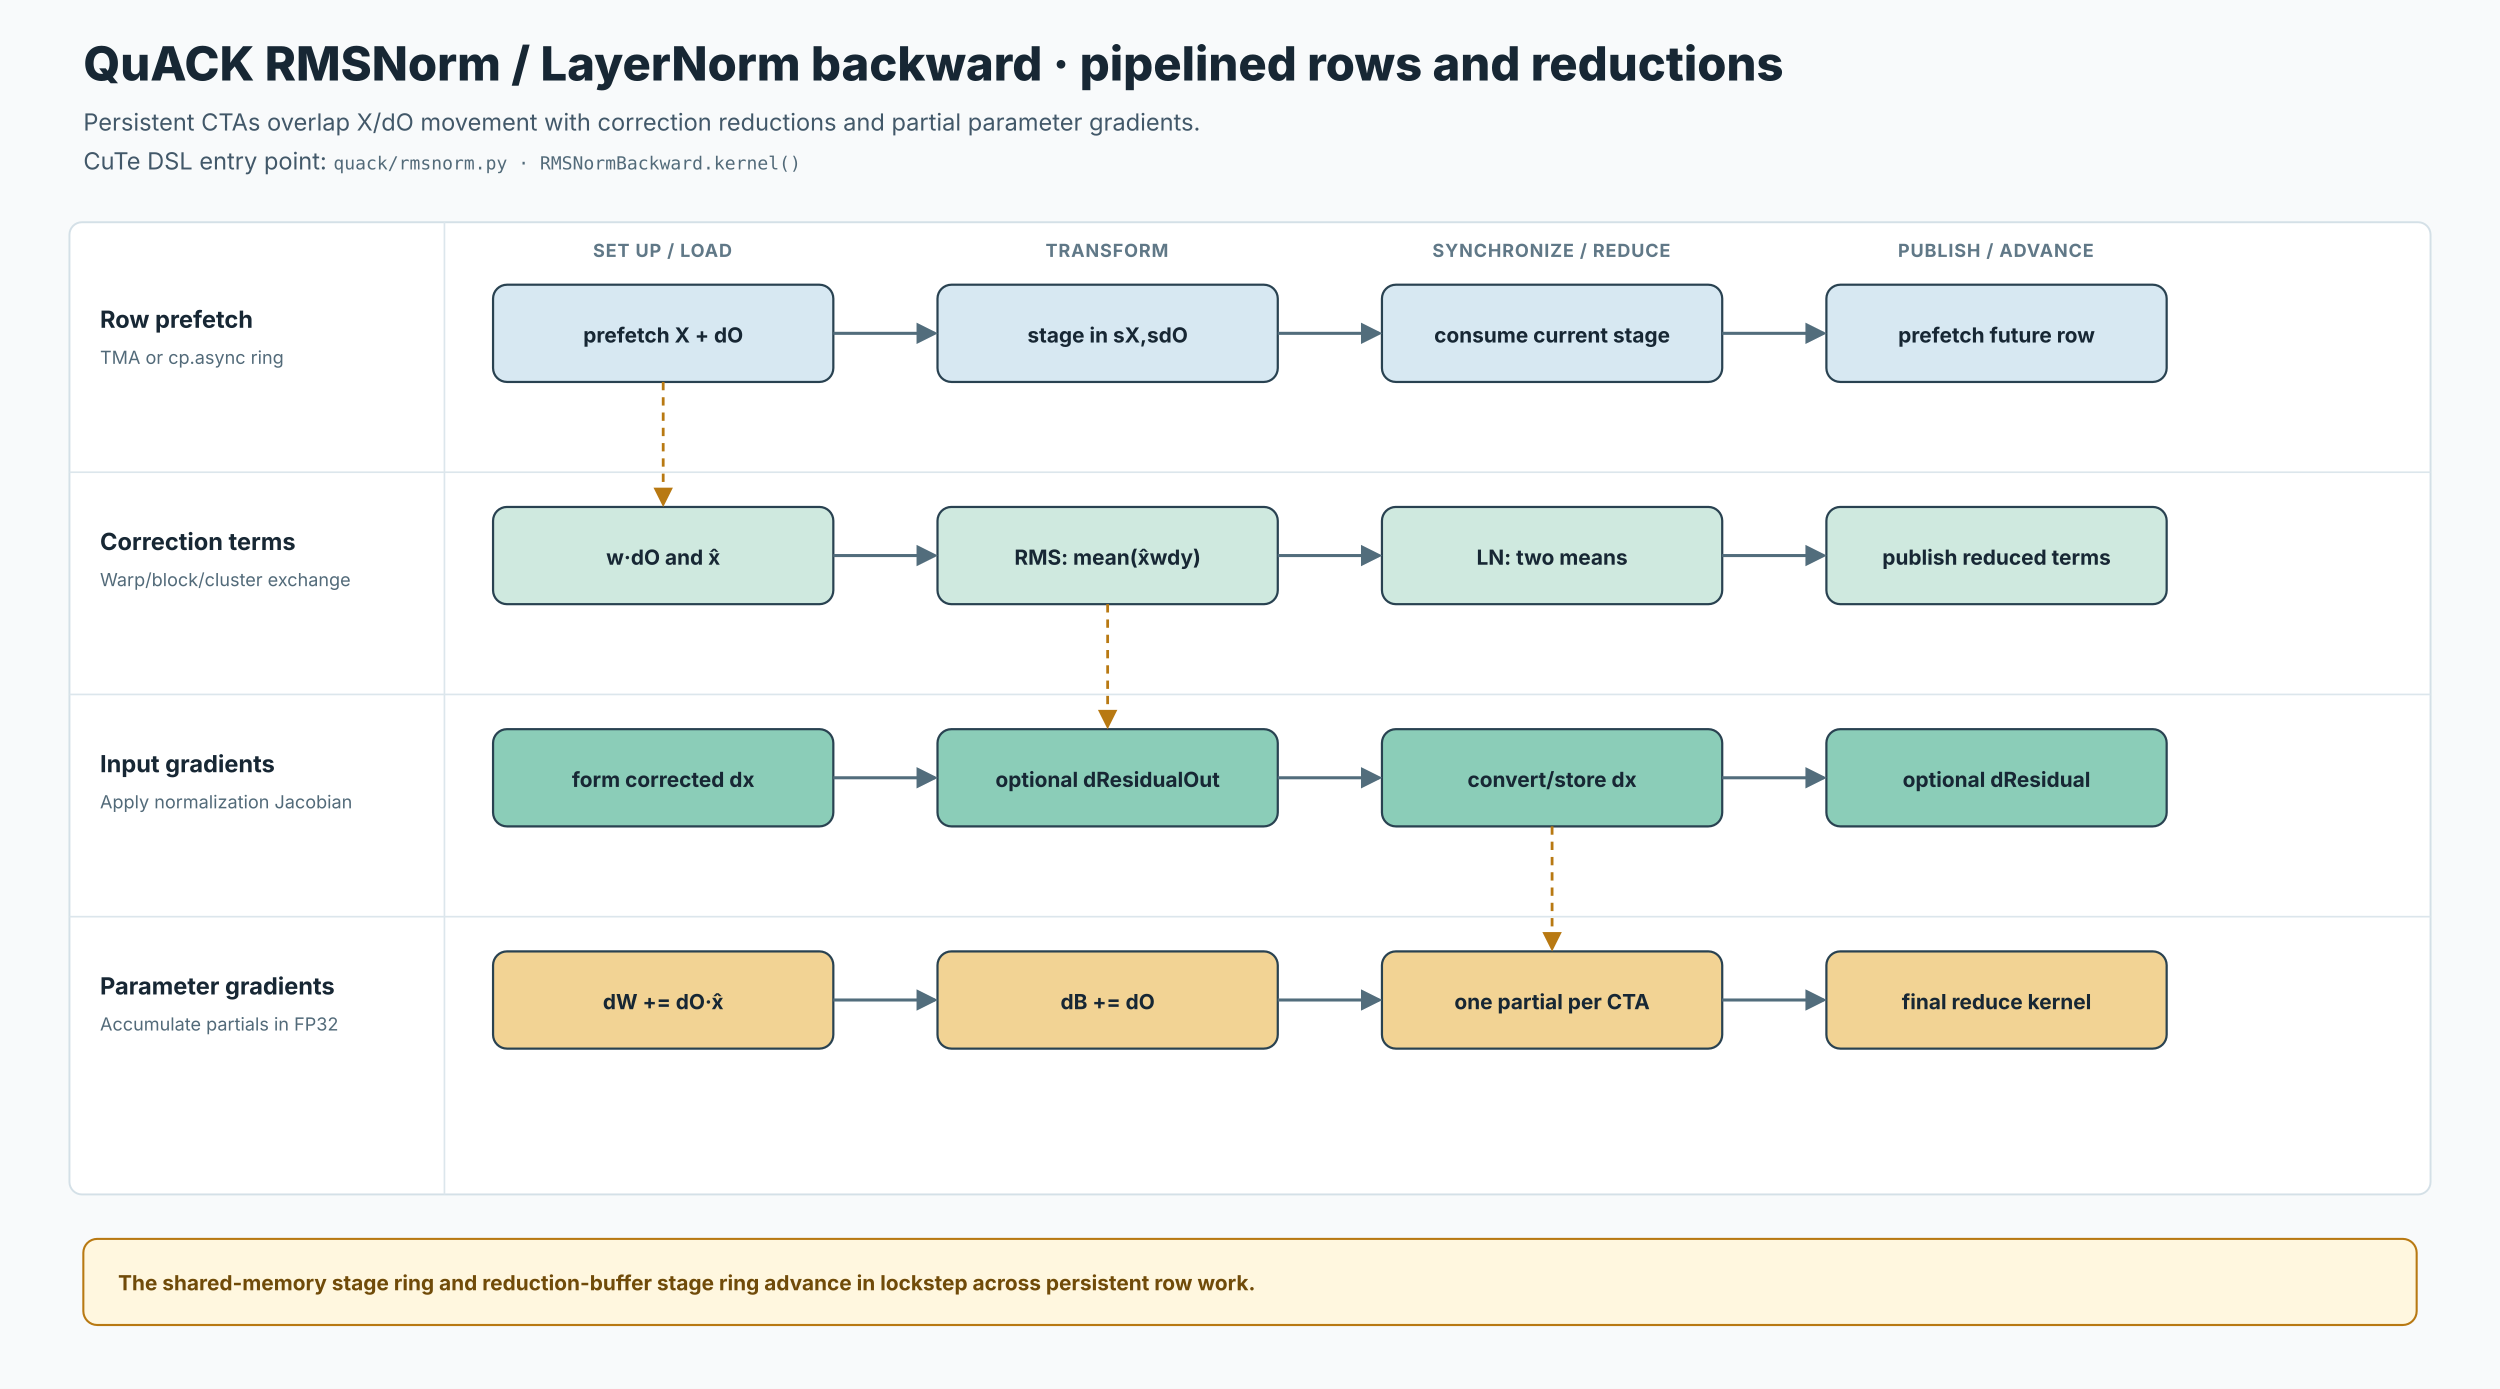
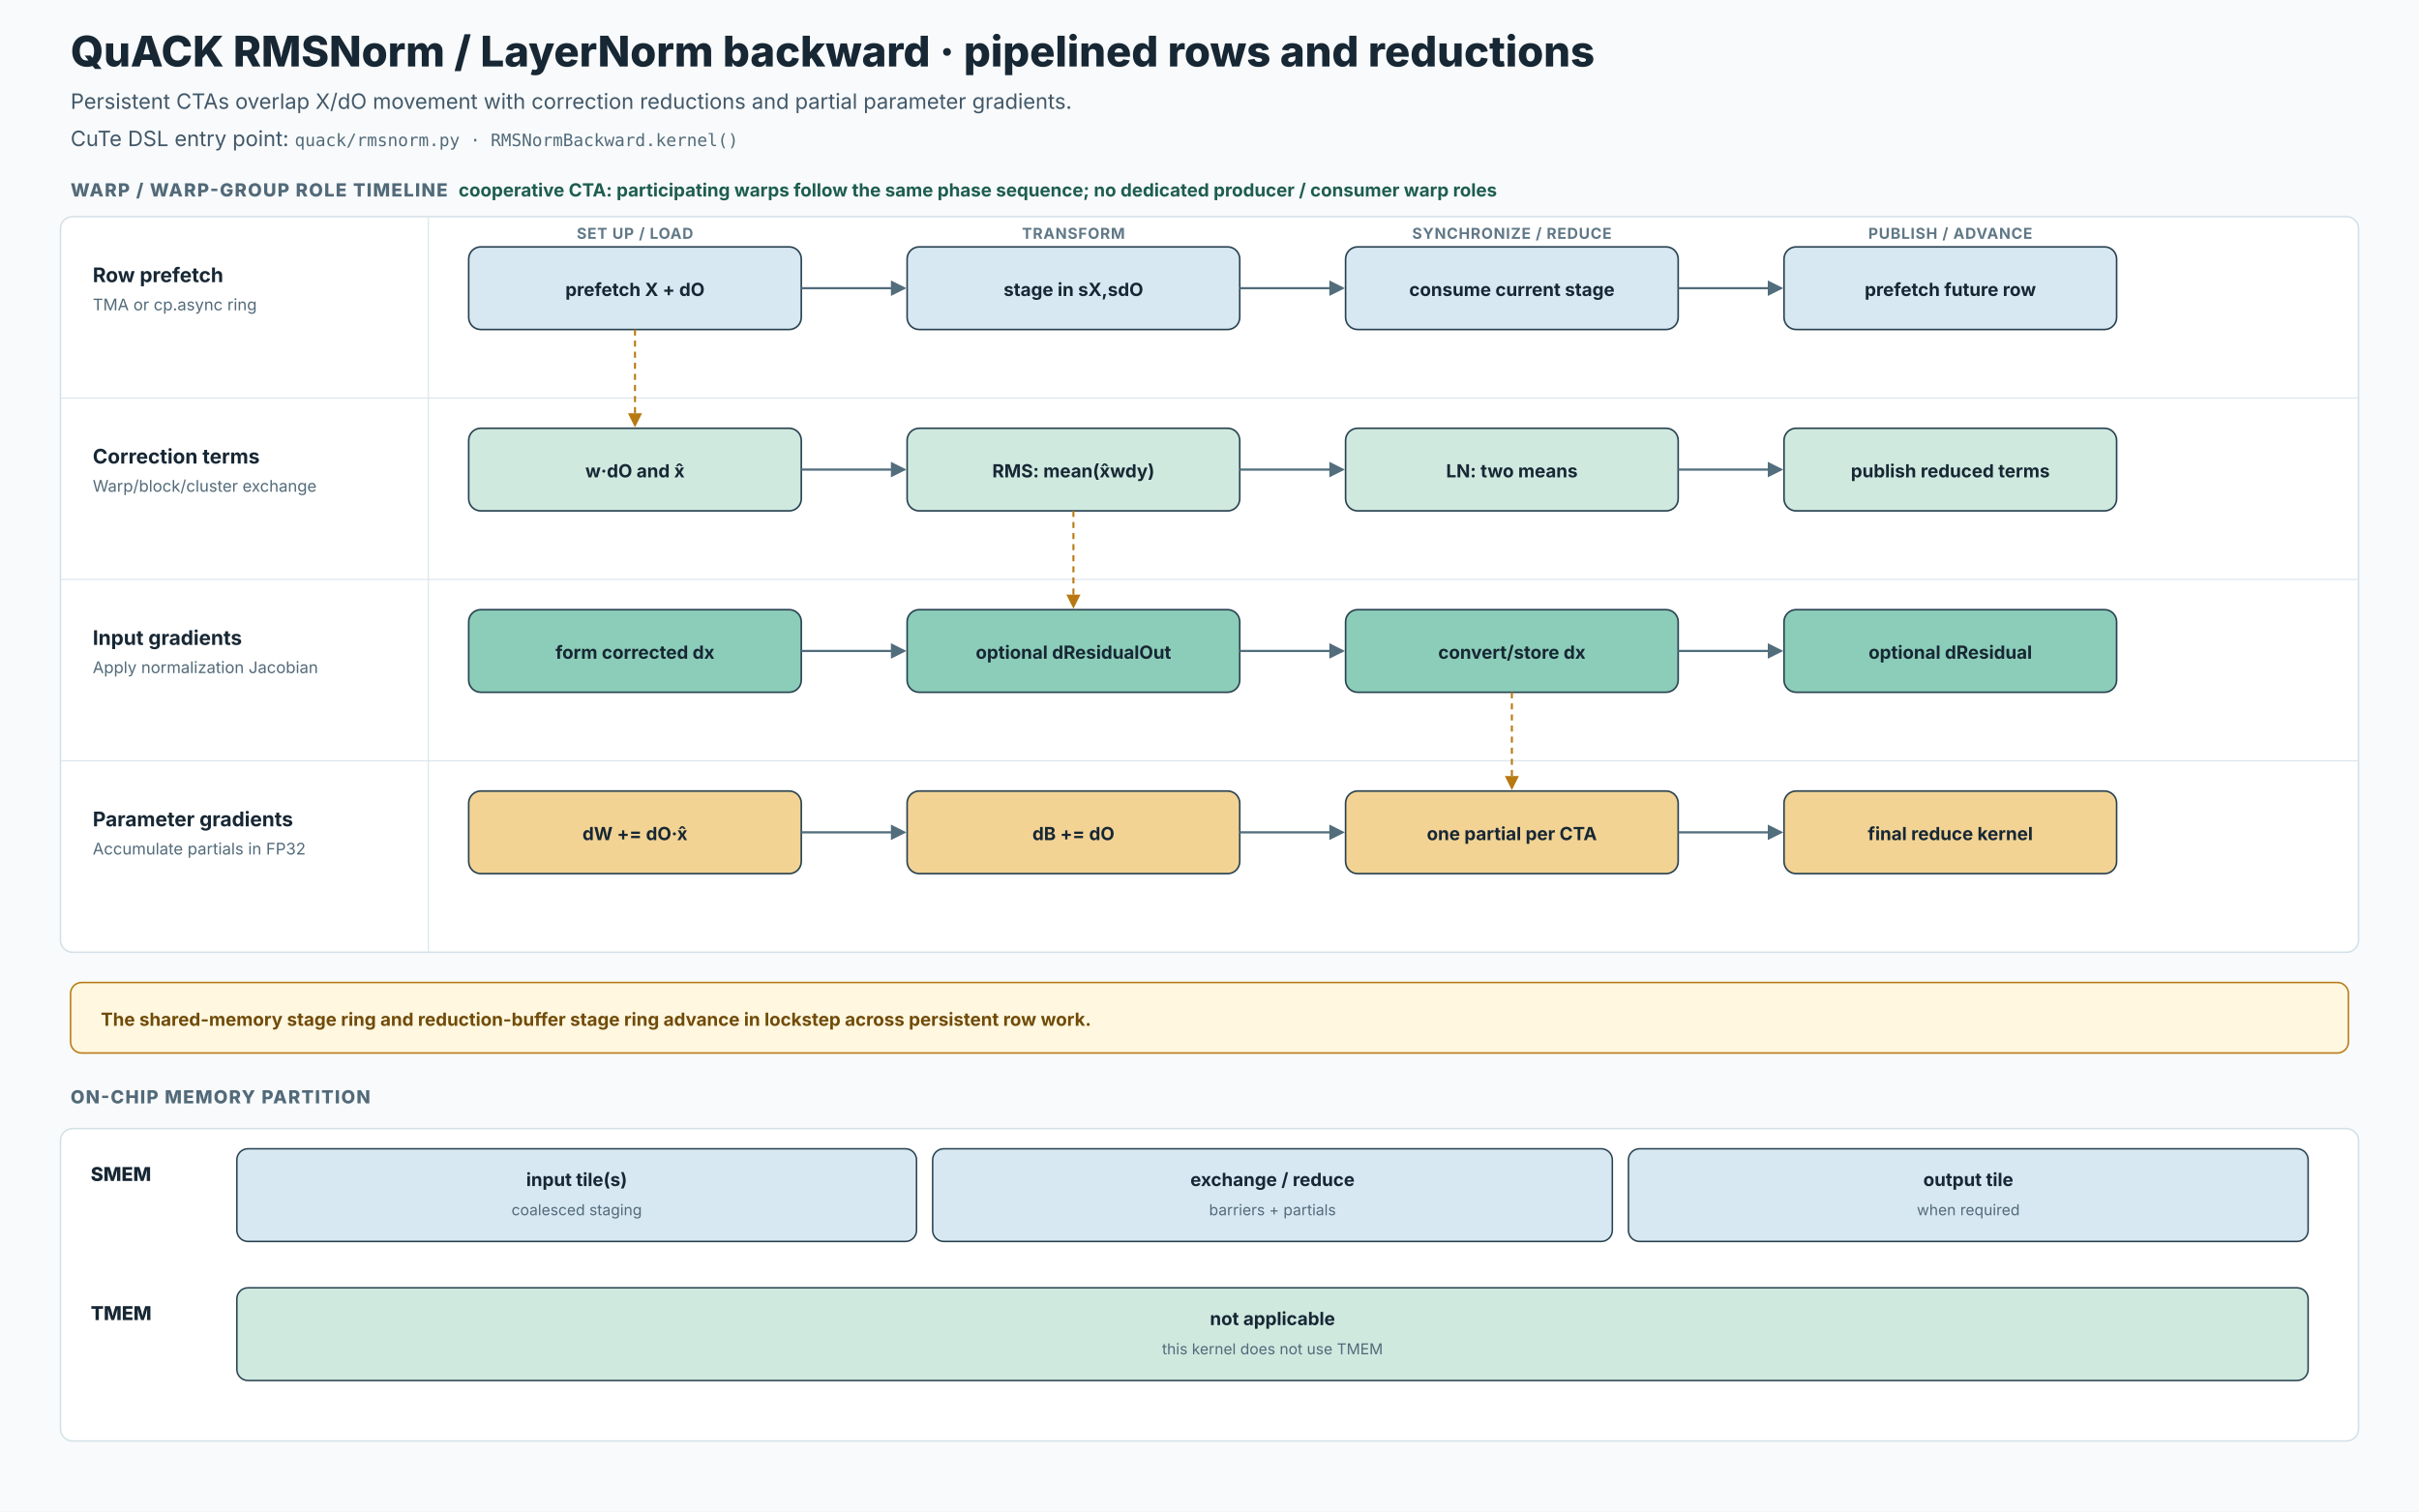
- <svg xmlns="http://www.w3.org/2000/svg" width="1800" height="1000" viewBox="0 0 1800 1000" role="img" aria-labelledby="title desc">
+ <svg xmlns="http://www.w3.org/2000/svg" width="2400" height="1500" viewBox="0 0 2400 1500" role="img" aria-labelledby="title desc">
  <defs>
    <style>
      text { font-family: Inter, ui-sans-serif, system-ui, -apple-system, BlinkMacSystemFont, "Segoe UI", sans-serif; fill: #172734; }
-       .title { font-size: 34px; font-weight: 760; } .subtitle { font-size: 17px; fill: #425869; }
-       .lane { font-size: 17px; font-weight: 730; } .lane-note { font-size: 13px; fill: #526a79; }
-       .phase { font-size: 13px; font-weight: 700; fill: #607887; text-anchor: middle; letter-spacing: .6px; }
-       .box { font-size: 15px; font-weight: 700; text-anchor: middle; dominant-baseline: middle; }
-       .mini { font-size: 12px; font-weight: 650; fill: #425869; text-anchor: middle; dominant-baseline: middle; }
+       .title { font-size: 42px; font-weight: 760; } .subtitle { font-size: 21px; fill: #425869; }
+       .panel-title { font-size: 18px; font-weight: 780; fill: #526a79; letter-spacing: 1.2px; }
+       .lane { font-size: 20px; font-weight: 730; } .lane-note { font-size: 16px; fill: #526a79; }
+       .phase { font-size: 15px; font-weight: 700; fill: #607887; text-anchor: middle; letter-spacing: .7px; }
+       .box { font-size: 18px; font-weight: 700; text-anchor: middle; dominant-baseline: middle; }
+       .mini { font-size: 15px; font-weight: 650; fill: #425869; text-anchor: middle; dominant-baseline: middle; }
      .node { stroke: #294251; stroke-width: 1.6; } .grid { stroke: #dce6ec; stroke-width: 1.2; }
      .arrow { fill: none; stroke: #526d7c; stroke-width: 2.2; marker-end: url(#arrow); }
      .dep { fill: none; stroke: #b87912; stroke-width: 2; stroke-dasharray: 6 5; marker-end: url(#gold); }
-       .note { font-size: 15px; font-weight: 650; fill: #704b09; } .source { font-family: ui-monospace, SFMono-Regular, Menlo, Consolas, monospace; font-size: 13px; fill: #526a79; }
+       .note { font-size: 18px; font-weight: 650; fill: #704b09; } .source { font-family: ui-monospace, SFMono-Regular, Menlo, Consolas, monospace; font-size: 17px; fill: #526a79; }
+       .role-summary { font-size: 18px; font-weight: 680; fill: #1e5d50; }
+       .memory-label { font-size: 19px; font-weight: 760; } .mem-node { stroke: #294251; stroke-width: 1.5; }
+       .mem-name { font-size: 18px; font-weight: 740; text-anchor: middle; } .mem-note { font-size: 15px; fill: #526a79; text-anchor: middle; }
    </style>
    <marker id="arrow" viewBox="0 0 10 10" refX="8.5" refY="5" markerWidth="7" markerHeight="7" orient="auto">
      <path d="M0 0L10 5L0 10Z" fill="#526d7c" />
    </marker>
    <marker id="gold" viewBox="0 0 10 10" refX="8.5" refY="5" markerWidth="7" markerHeight="7" orient="auto">
      <path d="M0 0L10 5L0 10Z" fill="#b87912" />
    </marker>
  </defs>
-   <rect width="1800" height="1000" fill="#f8fafb" />
-   <text class="title" x="60" y="58">QuACK RMSNorm / LayerNorm backward · pipelined rows and reductions</text>
-   <text class="subtitle" x="60" y="94">Persistent CTAs overlap X/dO movement with correction reductions and partial parameter gradients.</text>
-   <text class="subtitle" x="60" y="122">CuTe DSL entry point: <tspan class="source">quack/rmsnorm.py · RMSNormBackward.kernel()</tspan>
+   <rect width="2400" height="1500" fill="#f8fafb" />
+   <text class="title" x="70" y="66">QuACK RMSNorm / LayerNorm backward · pipelined rows and reductions</text>
+   <text class="subtitle" x="70" y="108">Persistent CTAs overlap X/dO movement with correction reductions and partial parameter gradients.</text>
+   <text class="subtitle" x="70" y="145">CuTe DSL entry point: <tspan class="source">quack/rmsnorm.py · RMSNormBackward.kernel()</tspan>
  </text>
-   <rect x="50" y="160" width="1700" height="700" rx="9" fill="#fff" stroke="#d4e0e7" stroke-width="1.4" />
-   <line class="grid" x1="320" y1="160" x2="320" y2="860" />
-   <line class="grid" x1="50" y1="340" x2="1750" y2="340" />
-   <line class="grid" x1="50" y1="500" x2="1750" y2="500" />
-   <line class="grid" x1="50" y1="660" x2="1750" y2="660" />
-   <text class="phase" x="477" y="185">SET UP / LOAD</text>
-   <text class="phase" x="797" y="185">TRANSFORM</text>
-   <text class="phase" x="1117" y="185">SYNCHRONIZE / REDUCE</text>
-   <text class="phase" x="1437" y="185">PUBLISH / ADVANCE</text>
-   <text class="lane" x="72" y="236">Row prefetch</text>
-   <text class="lane-note" x="72" y="262">TMA or cp.async ring</text>
-   <rect class="node" x="355" y="205" width="245" height="70" rx="10" fill="#d7e8f2" />
-   <text class="box" x="477.5" y="241">prefetch X + dO</text>
-   <rect class="node" x="675" y="205" width="245" height="70" rx="10" fill="#d7e8f2" />
-   <text class="box" x="797.5" y="241">stage in sX,sdO</text>
-   <path class="arrow" d="M600 240 H673" />
-   <rect class="node" x="995" y="205" width="245" height="70" rx="10" fill="#d7e8f2" />
-   <text class="box" x="1117.5" y="241">consume current stage</text>
-   <path class="arrow" d="M920 240 H993" />
-   <rect class="node" x="1315" y="205" width="245" height="70" rx="10" fill="#d7e8f2" />
-   <text class="box" x="1437.5" y="241">prefetch future row</text>
-   <path class="arrow" d="M1240 240 H1313" />
-   <text class="lane" x="72" y="396">Correction terms</text>
-   <text class="lane-note" x="72" y="422">Warp/block/cluster exchange</text>
-   <rect class="node" x="355" y="365" width="245" height="70" rx="10" fill="#cfe9df" />
-   <text class="box" x="477.5" y="401">w·dO and x̂</text>
-   <rect class="node" x="675" y="365" width="245" height="70" rx="10" fill="#cfe9df" />
-   <text class="box" x="797.5" y="401">RMS: mean(x̂wdy)</text>
-   <path class="arrow" d="M600 400 H673" />
-   <rect class="node" x="995" y="365" width="245" height="70" rx="10" fill="#cfe9df" />
-   <text class="box" x="1117.5" y="401">LN: two means</text>
-   <path class="arrow" d="M920 400 H993" />
-   <rect class="node" x="1315" y="365" width="245" height="70" rx="10" fill="#cfe9df" />
-   <text class="box" x="1437.5" y="401">publish reduced terms</text>
-   <path class="arrow" d="M1240 400 H1313" />
-   <text class="lane" x="72" y="556">Input gradients</text>
-   <text class="lane-note" x="72" y="582">Apply normalization Jacobian</text>
-   <rect class="node" x="355" y="525" width="245" height="70" rx="10" fill="#8bcdb8" />
-   <text class="box" x="477.5" y="561">form corrected dx</text>
-   <rect class="node" x="675" y="525" width="245" height="70" rx="10" fill="#8bcdb8" />
-   <text class="box" x="797.5" y="561">optional dResidualOut</text>
-   <path class="arrow" d="M600 560 H673" />
-   <rect class="node" x="995" y="525" width="245" height="70" rx="10" fill="#8bcdb8" />
-   <text class="box" x="1117.5" y="561">convert/store dx</text>
-   <path class="arrow" d="M920 560 H993" />
-   <rect class="node" x="1315" y="525" width="245" height="70" rx="10" fill="#8bcdb8" />
-   <text class="box" x="1437.5" y="561">optional dResidual</text>
-   <path class="arrow" d="M1240 560 H1313" />
-   <text class="lane" x="72" y="716">Parameter gradients</text>
-   <text class="lane-note" x="72" y="742">Accumulate partials in FP32</text>
-   <rect class="node" x="355" y="685" width="245" height="70" rx="10" fill="#f2d394" />
-   <text class="box" x="477.5" y="721">dW += dO·x̂</text>
-   <rect class="node" x="675" y="685" width="245" height="70" rx="10" fill="#f2d394" />
-   <text class="box" x="797.5" y="721">dB += dO</text>
-   <path class="arrow" d="M600 720 H673" />
-   <rect class="node" x="995" y="685" width="245" height="70" rx="10" fill="#f2d394" />
-   <text class="box" x="1117.5" y="721">one partial per CTA</text>
-   <path class="arrow" d="M920 720 H993" />
-   <rect class="node" x="1315" y="685" width="245" height="70" rx="10" fill="#f2d394" />
-   <text class="box" x="1437.5" y="721">final reduce kernel</text>
-   <path class="arrow" d="M1240 720 H1313" />
-   <path class="dep" d="M477.5 275 V363" />
-   <path class="dep" d="M797.5 435 V523" />
-   <path class="dep" d="M1117.5 595 V683" />
-   <rect x="60" y="892" width="1680" height="62" rx="10" fill="#fff7df" stroke="#b87912" stroke-width="1.5" />
-   <text class="note" x="85" y="929">The shared-memory stage ring and reduction-buffer stage ring advance in lockstep across persistent row work.</text>
+   <text class="panel-title" x="70" y="195">WARP / WARP-GROUP ROLE TIMELINE</text>
+   <text class="role-summary" x="455" y="195">cooperative CTA: participating warps follow the same phase sequence; no dedicated producer / consumer warp roles</text>
+   <rect x="60" y="215" width="2280" height="730" rx="12" fill="#fff" stroke="#d4e0e7" stroke-width="1.5" />
+   <line class="grid" x1="425" y1="215" x2="425" y2="945" />
+   <line class="grid" x1="60" y1="395" x2="2340" y2="395" />
+   <line class="grid" x1="60" y1="575" x2="2340" y2="575" />
+   <line class="grid" x1="60" y1="755" x2="2340" y2="755" />
+   <text class="phase" x="630" y="237">SET UP / LOAD</text>
+   <text class="phase" x="1065" y="237">TRANSFORM</text>
+   <text class="phase" x="1500" y="237">SYNCHRONIZE / REDUCE</text>
+   <text class="phase" x="1935" y="237">PUBLISH / ADVANCE</text>
+   <text class="lane" x="92" y="280">Row prefetch</text>
+   <text class="lane-note" x="92" y="308">TMA or cp.async ring</text>
+   <rect class="node" x="465" y="245" width="330" height="82" rx="12" fill="#d7e8f2" />
+   <text class="box" x="630" y="287">prefetch X + dO</text>
+   <rect class="node" x="900" y="245" width="330" height="82" rx="12" fill="#d7e8f2" />
+   <text class="box" x="1065" y="287">stage in sX,sdO</text>
+   <path class="arrow" d="M795 286 H897" />
+   <rect class="node" x="1335" y="245" width="330" height="82" rx="12" fill="#d7e8f2" />
+   <text class="box" x="1500" y="287">consume current stage</text>
+   <path class="arrow" d="M1230 286 H1332" />
+   <rect class="node" x="1770" y="245" width="330" height="82" rx="12" fill="#d7e8f2" />
+   <text class="box" x="1935" y="287">prefetch future row</text>
+   <path class="arrow" d="M1665 286 H1767" />
+   <text class="lane" x="92" y="460">Correction terms</text>
+   <text class="lane-note" x="92" y="488">Warp/block/cluster exchange</text>
+   <rect class="node" x="465" y="425" width="330" height="82" rx="12" fill="#cfe9df" />
+   <text class="box" x="630" y="467">w·dO and x̂</text>
+   <rect class="node" x="900" y="425" width="330" height="82" rx="12" fill="#cfe9df" />
+   <text class="box" x="1065" y="467">RMS: mean(x̂wdy)</text>
+   <path class="arrow" d="M795 466 H897" />
+   <rect class="node" x="1335" y="425" width="330" height="82" rx="12" fill="#cfe9df" />
+   <text class="box" x="1500" y="467">LN: two means</text>
+   <path class="arrow" d="M1230 466 H1332" />
+   <rect class="node" x="1770" y="425" width="330" height="82" rx="12" fill="#cfe9df" />
+   <text class="box" x="1935" y="467">publish reduced terms</text>
+   <path class="arrow" d="M1665 466 H1767" />
+   <text class="lane" x="92" y="640">Input gradients</text>
+   <text class="lane-note" x="92" y="668">Apply normalization Jacobian</text>
+   <rect class="node" x="465" y="605" width="330" height="82" rx="12" fill="#8bcdb8" />
+   <text class="box" x="630" y="647">form corrected dx</text>
+   <rect class="node" x="900" y="605" width="330" height="82" rx="12" fill="#8bcdb8" />
+   <text class="box" x="1065" y="647">optional dResidualOut</text>
+   <path class="arrow" d="M795 646 H897" />
+   <rect class="node" x="1335" y="605" width="330" height="82" rx="12" fill="#8bcdb8" />
+   <text class="box" x="1500" y="647">convert/store dx</text>
+   <path class="arrow" d="M1230 646 H1332" />
+   <rect class="node" x="1770" y="605" width="330" height="82" rx="12" fill="#8bcdb8" />
+   <text class="box" x="1935" y="647">optional dResidual</text>
+   <path class="arrow" d="M1665 646 H1767" />
+   <text class="lane" x="92" y="820">Parameter gradients</text>
+   <text class="lane-note" x="92" y="848">Accumulate partials in FP32</text>
+   <rect class="node" x="465" y="785" width="330" height="82" rx="12" fill="#f2d394" />
+   <text class="box" x="630" y="827">dW += dO·x̂</text>
+   <rect class="node" x="900" y="785" width="330" height="82" rx="12" fill="#f2d394" />
+   <text class="box" x="1065" y="827">dB += dO</text>
+   <path class="arrow" d="M795 826 H897" />
+   <rect class="node" x="1335" y="785" width="330" height="82" rx="12" fill="#f2d394" />
+   <text class="box" x="1500" y="827">one partial per CTA</text>
+   <path class="arrow" d="M1230 826 H1332" />
+   <rect class="node" x="1770" y="785" width="330" height="82" rx="12" fill="#f2d394" />
+   <text class="box" x="1935" y="827">final reduce kernel</text>
+   <path class="arrow" d="M1665 826 H1767" />
+   <path class="dep" d="M630 327 V422" />
+   <path class="dep" d="M1065 507 V602" />
+   <path class="dep" d="M1500 687 V782" />
+   <rect x="70" y="975" width="2260" height="70" rx="11" fill="#fff7df" stroke="#b87912" stroke-width="1.5" />
+   <text class="note" x="100" y="1018">The shared-memory stage ring and reduction-buffer stage ring advance in lockstep across persistent row work.</text>
+   <text class="panel-title" x="70" y="1095">ON-CHIP MEMORY PARTITION</text>
+   <rect x="60" y="1120" width="2280" height="310" rx="12" fill="#fff" stroke="#d4e0e7" stroke-width="1.5" />
+   <text class="memory-label" x="90" y="1172">SMEM</text>
+   <rect class="mem-node" x="235.0" y="1140" width="674.333" height="92" rx="11" fill="#d7e8f2" />
+   <text class="mem-name" x="572.167" y="1177">input tile(s)</text>
+   <text class="mem-note" x="572.167" y="1206">coalesced staging</text>
+   <rect class="mem-node" x="925.333" y="1140" width="674.333" height="92" rx="11" fill="#d7e8f2" />
+   <text class="mem-name" x="1262.5" y="1177">exchange / reduce</text>
+   <text class="mem-note" x="1262.5" y="1206">barriers + partials</text>
+   <rect class="mem-node" x="1615.667" y="1140" width="674.333" height="92" rx="11" fill="#d7e8f2" />
+   <text class="mem-name" x="1952.833" y="1177">output tile</text>
+   <text class="mem-note" x="1952.833" y="1206">when required</text>
+   <text class="memory-label" x="90" y="1310">TMEM</text>
+   <rect class="mem-node" x="235.0" y="1278" width="2055.0" height="92" rx="11" fill="#cfe9df" />
+   <text class="mem-name" x="1262.5" y="1315">not applicable</text>
+   <text class="mem-note" x="1262.5" y="1344">this kernel does not use TMEM</text>
</svg>
